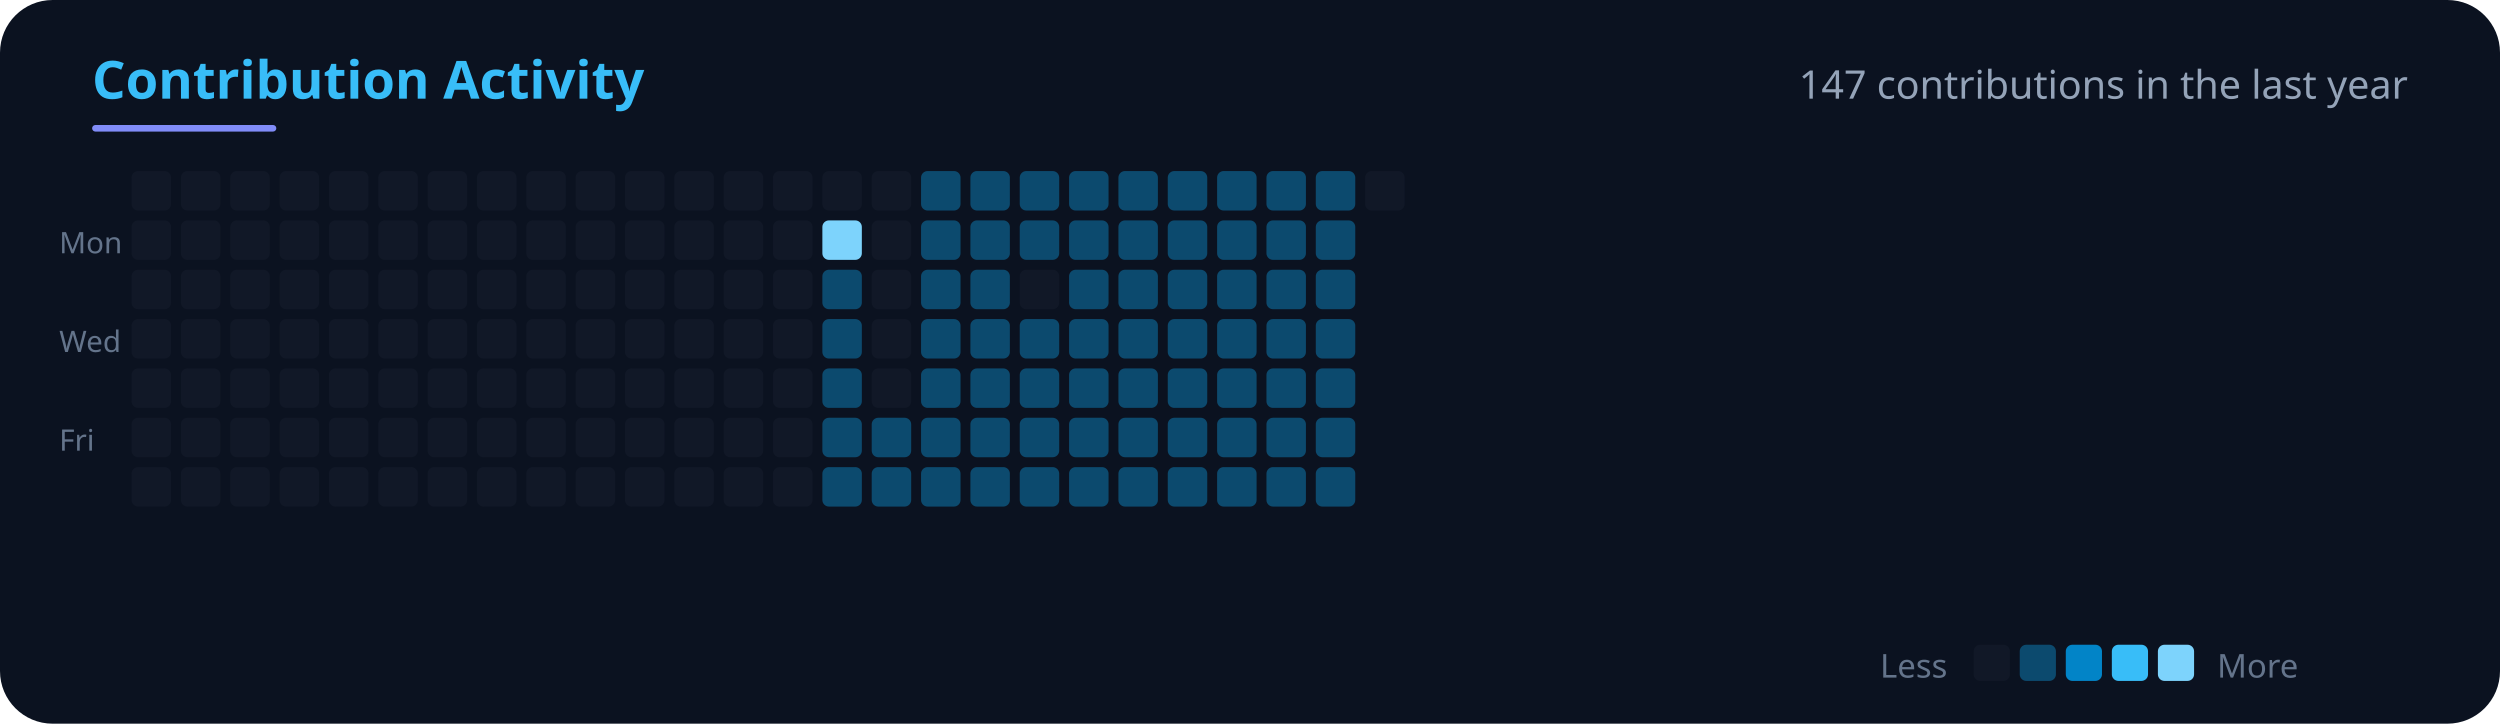
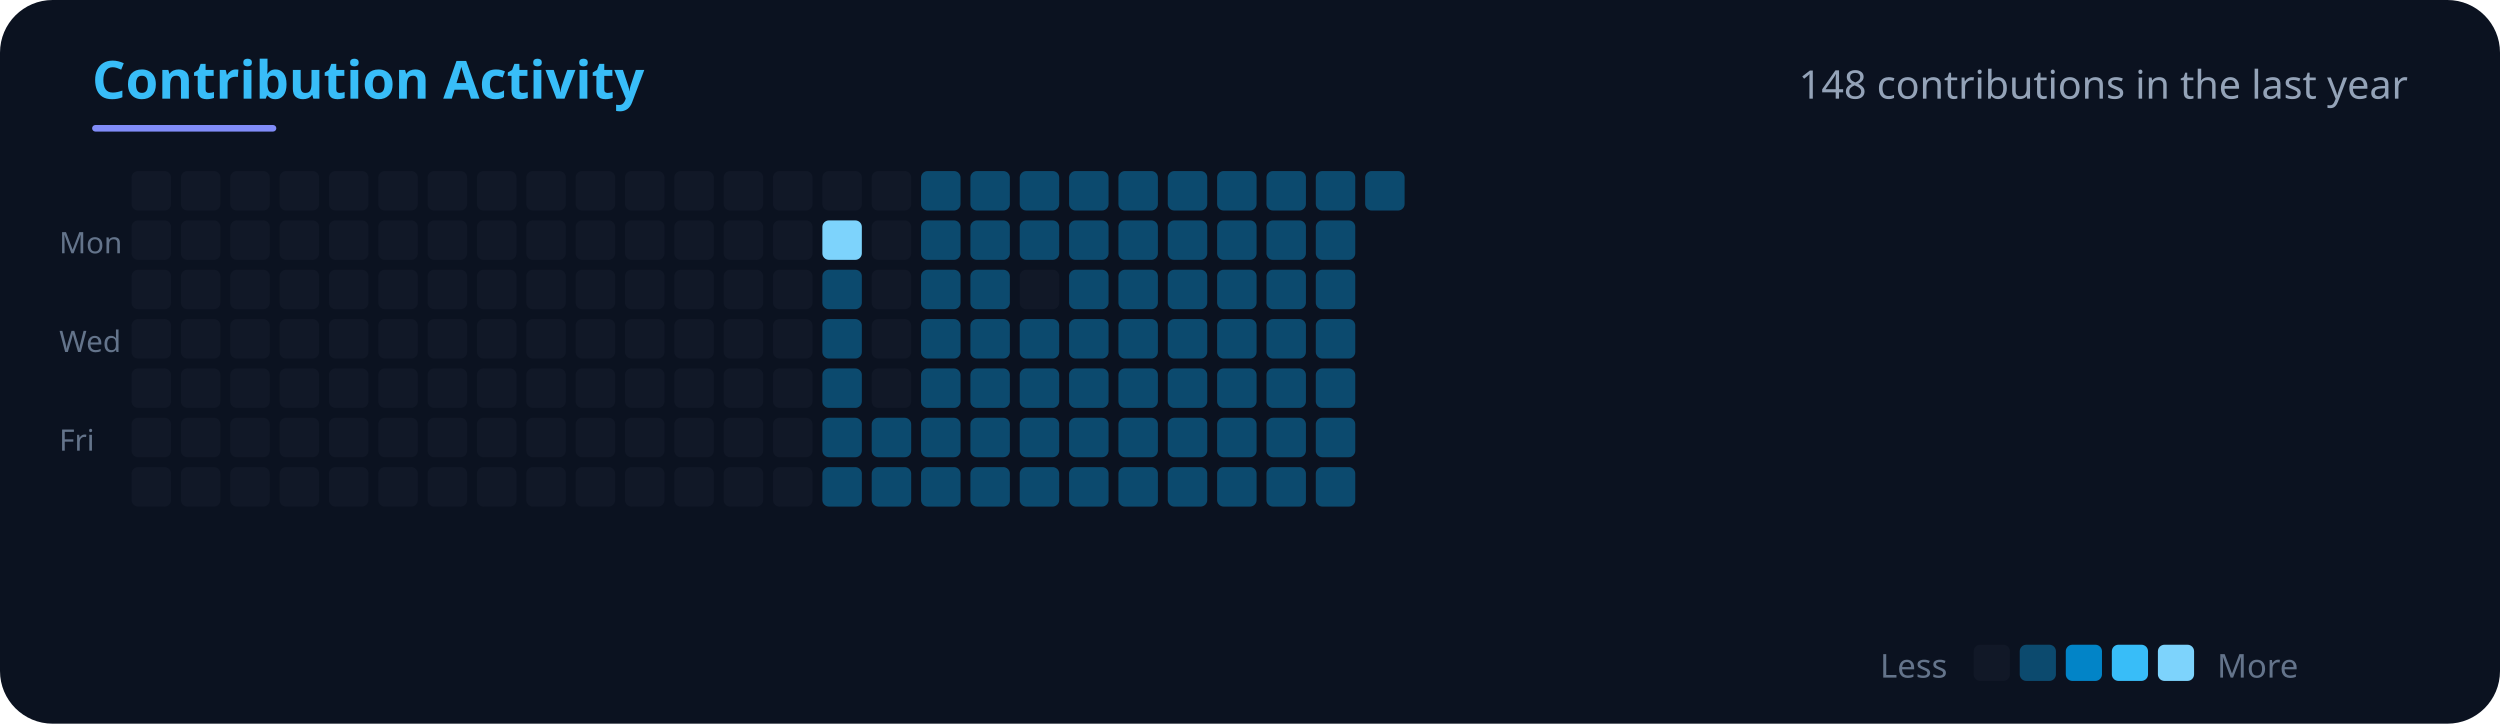
<svg xmlns="http://www.w3.org/2000/svg" width="760" height="220" viewBox="0 0 760 220" role="img">
  <rect width="100%" height="100%" rx="16" fill="#0B1220" />
  <text x="28" y="30" fill="#38BDF8" font-family="Segoe UI, Ubuntu, sans-serif" font-size="16" font-weight="700">Contribution Activity</text>
-   <text x="732" y="30" text-anchor="end" fill="#94A3B8" font-family="Segoe UI, Ubuntu, sans-serif" font-size="12">147 contributions in the last year</text>
+   <text x="732" y="30" text-anchor="end" fill="#94A3B8" font-family="Segoe UI, Ubuntu, sans-serif" font-size="12">148 contributions in the last year</text>
  <rect x="28" y="38" width="56" height="2" rx="1" fill="#818CF8" />
  <text x="18" y="77" fill="#64748B" font-family="Segoe UI, Ubuntu, sans-serif" font-size="9">Mon</text>
  <text x="18" y="107" fill="#64748B" font-family="Segoe UI, Ubuntu, sans-serif" font-size="9">Wed</text>
  <text x="18" y="137" fill="#64748B" font-family="Segoe UI, Ubuntu, sans-serif" font-size="9">Fri</text>
  <rect x="40" y="52" width="12" height="12" rx="2" fill="#111827" />
  <rect x="40" y="67" width="12" height="12" rx="2" fill="#111827" />
  <rect x="40" y="82" width="12" height="12" rx="2" fill="#111827" />
  <rect x="40" y="97" width="12" height="12" rx="2" fill="#111827" />
  <rect x="40" y="112" width="12" height="12" rx="2" fill="#111827" />
  <rect x="40" y="127" width="12" height="12" rx="2" fill="#111827" />
  <rect x="40" y="142" width="12" height="12" rx="2" fill="#111827" />
  <rect x="55" y="52" width="12" height="12" rx="2" fill="#111827" />
  <rect x="55" y="67" width="12" height="12" rx="2" fill="#111827" />
  <rect x="55" y="82" width="12" height="12" rx="2" fill="#111827" />
  <rect x="55" y="97" width="12" height="12" rx="2" fill="#111827" />
  <rect x="55" y="112" width="12" height="12" rx="2" fill="#111827" />
  <rect x="55" y="127" width="12" height="12" rx="2" fill="#111827" />
  <rect x="55" y="142" width="12" height="12" rx="2" fill="#111827" />
  <rect x="70" y="52" width="12" height="12" rx="2" fill="#111827" />
  <rect x="70" y="67" width="12" height="12" rx="2" fill="#111827" />
  <rect x="70" y="82" width="12" height="12" rx="2" fill="#111827" />
  <rect x="70" y="97" width="12" height="12" rx="2" fill="#111827" />
  <rect x="70" y="112" width="12" height="12" rx="2" fill="#111827" />
  <rect x="70" y="127" width="12" height="12" rx="2" fill="#111827" />
  <rect x="70" y="142" width="12" height="12" rx="2" fill="#111827" />
  <rect x="85" y="52" width="12" height="12" rx="2" fill="#111827" />
  <rect x="85" y="67" width="12" height="12" rx="2" fill="#111827" />
  <rect x="85" y="82" width="12" height="12" rx="2" fill="#111827" />
  <rect x="85" y="97" width="12" height="12" rx="2" fill="#111827" />
  <rect x="85" y="112" width="12" height="12" rx="2" fill="#111827" />
  <rect x="85" y="127" width="12" height="12" rx="2" fill="#111827" />
  <rect x="85" y="142" width="12" height="12" rx="2" fill="#111827" />
  <rect x="100" y="52" width="12" height="12" rx="2" fill="#111827" />
  <rect x="100" y="67" width="12" height="12" rx="2" fill="#111827" />
  <rect x="100" y="82" width="12" height="12" rx="2" fill="#111827" />
  <rect x="100" y="97" width="12" height="12" rx="2" fill="#111827" />
  <rect x="100" y="112" width="12" height="12" rx="2" fill="#111827" />
  <rect x="100" y="127" width="12" height="12" rx="2" fill="#111827" />
  <rect x="100" y="142" width="12" height="12" rx="2" fill="#111827" />
  <rect x="115" y="52" width="12" height="12" rx="2" fill="#111827" />
  <rect x="115" y="67" width="12" height="12" rx="2" fill="#111827" />
  <rect x="115" y="82" width="12" height="12" rx="2" fill="#111827" />
  <rect x="115" y="97" width="12" height="12" rx="2" fill="#111827" />
  <rect x="115" y="112" width="12" height="12" rx="2" fill="#111827" />
  <rect x="115" y="127" width="12" height="12" rx="2" fill="#111827" />
  <rect x="115" y="142" width="12" height="12" rx="2" fill="#111827" />
  <rect x="130" y="52" width="12" height="12" rx="2" fill="#111827" />
  <rect x="130" y="67" width="12" height="12" rx="2" fill="#111827" />
  <rect x="130" y="82" width="12" height="12" rx="2" fill="#111827" />
  <rect x="130" y="97" width="12" height="12" rx="2" fill="#111827" />
  <rect x="130" y="112" width="12" height="12" rx="2" fill="#111827" />
  <rect x="130" y="127" width="12" height="12" rx="2" fill="#111827" />
  <rect x="130" y="142" width="12" height="12" rx="2" fill="#111827" />
  <rect x="145" y="52" width="12" height="12" rx="2" fill="#111827" />
  <rect x="145" y="67" width="12" height="12" rx="2" fill="#111827" />
  <rect x="145" y="82" width="12" height="12" rx="2" fill="#111827" />
  <rect x="145" y="97" width="12" height="12" rx="2" fill="#111827" />
  <rect x="145" y="112" width="12" height="12" rx="2" fill="#111827" />
  <rect x="145" y="127" width="12" height="12" rx="2" fill="#111827" />
  <rect x="145" y="142" width="12" height="12" rx="2" fill="#111827" />
  <rect x="160" y="52" width="12" height="12" rx="2" fill="#111827" />
  <rect x="160" y="67" width="12" height="12" rx="2" fill="#111827" />
  <rect x="160" y="82" width="12" height="12" rx="2" fill="#111827" />
  <rect x="160" y="97" width="12" height="12" rx="2" fill="#111827" />
  <rect x="160" y="112" width="12" height="12" rx="2" fill="#111827" />
  <rect x="160" y="127" width="12" height="12" rx="2" fill="#111827" />
  <rect x="160" y="142" width="12" height="12" rx="2" fill="#111827" />
  <rect x="175" y="52" width="12" height="12" rx="2" fill="#111827" />
  <rect x="175" y="67" width="12" height="12" rx="2" fill="#111827" />
  <rect x="175" y="82" width="12" height="12" rx="2" fill="#111827" />
  <rect x="175" y="97" width="12" height="12" rx="2" fill="#111827" />
  <rect x="175" y="112" width="12" height="12" rx="2" fill="#111827" />
  <rect x="175" y="127" width="12" height="12" rx="2" fill="#111827" />
  <rect x="175" y="142" width="12" height="12" rx="2" fill="#111827" />
  <rect x="190" y="52" width="12" height="12" rx="2" fill="#111827" />
  <rect x="190" y="67" width="12" height="12" rx="2" fill="#111827" />
  <rect x="190" y="82" width="12" height="12" rx="2" fill="#111827" />
  <rect x="190" y="97" width="12" height="12" rx="2" fill="#111827" />
  <rect x="190" y="112" width="12" height="12" rx="2" fill="#111827" />
  <rect x="190" y="127" width="12" height="12" rx="2" fill="#111827" />
  <rect x="190" y="142" width="12" height="12" rx="2" fill="#111827" />
  <rect x="205" y="52" width="12" height="12" rx="2" fill="#111827" />
  <rect x="205" y="67" width="12" height="12" rx="2" fill="#111827" />
  <rect x="205" y="82" width="12" height="12" rx="2" fill="#111827" />
  <rect x="205" y="97" width="12" height="12" rx="2" fill="#111827" />
  <rect x="205" y="112" width="12" height="12" rx="2" fill="#111827" />
  <rect x="205" y="127" width="12" height="12" rx="2" fill="#111827" />
  <rect x="205" y="142" width="12" height="12" rx="2" fill="#111827" />
  <rect x="220" y="52" width="12" height="12" rx="2" fill="#111827" />
  <rect x="220" y="67" width="12" height="12" rx="2" fill="#111827" />
  <rect x="220" y="82" width="12" height="12" rx="2" fill="#111827" />
  <rect x="220" y="97" width="12" height="12" rx="2" fill="#111827" />
  <rect x="220" y="112" width="12" height="12" rx="2" fill="#111827" />
  <rect x="220" y="127" width="12" height="12" rx="2" fill="#111827" />
  <rect x="220" y="142" width="12" height="12" rx="2" fill="#111827" />
  <rect x="235" y="52" width="12" height="12" rx="2" fill="#111827" />
  <rect x="235" y="67" width="12" height="12" rx="2" fill="#111827" />
  <rect x="235" y="82" width="12" height="12" rx="2" fill="#111827" />
  <rect x="235" y="97" width="12" height="12" rx="2" fill="#111827" />
  <rect x="235" y="112" width="12" height="12" rx="2" fill="#111827" />
  <rect x="235" y="127" width="12" height="12" rx="2" fill="#111827" />
  <rect x="235" y="142" width="12" height="12" rx="2" fill="#111827" />
  <rect x="250" y="52" width="12" height="12" rx="2" fill="#111827" />
  <rect x="250" y="67" width="12" height="12" rx="2" fill="#7DD3FC" />
  <rect x="250" y="82" width="12" height="12" rx="2" fill="#0C4A6E" />
  <rect x="250" y="97" width="12" height="12" rx="2" fill="#0C4A6E" />
  <rect x="250" y="112" width="12" height="12" rx="2" fill="#0C4A6E" />
  <rect x="250" y="127" width="12" height="12" rx="2" fill="#0C4A6E" />
  <rect x="250" y="142" width="12" height="12" rx="2" fill="#0C4A6E" />
  <rect x="265" y="52" width="12" height="12" rx="2" fill="#111827" />
  <rect x="265" y="67" width="12" height="12" rx="2" fill="#111827" />
  <rect x="265" y="82" width="12" height="12" rx="2" fill="#111827" />
  <rect x="265" y="97" width="12" height="12" rx="2" fill="#111827" />
  <rect x="265" y="112" width="12" height="12" rx="2" fill="#111827" />
  <rect x="265" y="127" width="12" height="12" rx="2" fill="#0C4A6E" />
  <rect x="265" y="142" width="12" height="12" rx="2" fill="#0C4A6E" />
  <rect x="280" y="52" width="12" height="12" rx="2" fill="#0C4A6E" />
  <rect x="280" y="67" width="12" height="12" rx="2" fill="#0C4A6E" />
  <rect x="280" y="82" width="12" height="12" rx="2" fill="#0C4A6E" />
  <rect x="280" y="97" width="12" height="12" rx="2" fill="#0C4A6E" />
  <rect x="280" y="112" width="12" height="12" rx="2" fill="#0C4A6E" />
  <rect x="280" y="127" width="12" height="12" rx="2" fill="#0C4A6E" />
  <rect x="280" y="142" width="12" height="12" rx="2" fill="#0C4A6E" />
  <rect x="295" y="52" width="12" height="12" rx="2" fill="#0C4A6E" />
  <rect x="295" y="67" width="12" height="12" rx="2" fill="#0C4A6E" />
  <rect x="295" y="82" width="12" height="12" rx="2" fill="#0C4A6E" />
  <rect x="295" y="97" width="12" height="12" rx="2" fill="#0C4A6E" />
  <rect x="295" y="112" width="12" height="12" rx="2" fill="#0C4A6E" />
  <rect x="295" y="127" width="12" height="12" rx="2" fill="#0C4A6E" />
  <rect x="295" y="142" width="12" height="12" rx="2" fill="#0C4A6E" />
  <rect x="310" y="52" width="12" height="12" rx="2" fill="#0C4A6E" />
  <rect x="310" y="67" width="12" height="12" rx="2" fill="#0C4A6E" />
  <rect x="310" y="82" width="12" height="12" rx="2" fill="#111827" />
  <rect x="310" y="97" width="12" height="12" rx="2" fill="#0C4A6E" />
  <rect x="310" y="112" width="12" height="12" rx="2" fill="#0C4A6E" />
  <rect x="310" y="127" width="12" height="12" rx="2" fill="#0C4A6E" />
  <rect x="310" y="142" width="12" height="12" rx="2" fill="#0C4A6E" />
  <rect x="325" y="52" width="12" height="12" rx="2" fill="#0C4A6E" />
  <rect x="325" y="67" width="12" height="12" rx="2" fill="#0C4A6E" />
  <rect x="325" y="82" width="12" height="12" rx="2" fill="#0C4A6E" />
  <rect x="325" y="97" width="12" height="12" rx="2" fill="#0C4A6E" />
  <rect x="325" y="112" width="12" height="12" rx="2" fill="#0C4A6E" />
  <rect x="325" y="127" width="12" height="12" rx="2" fill="#0C4A6E" />
  <rect x="325" y="142" width="12" height="12" rx="2" fill="#0C4A6E" />
  <rect x="340" y="52" width="12" height="12" rx="2" fill="#0C4A6E" />
  <rect x="340" y="67" width="12" height="12" rx="2" fill="#0C4A6E" />
  <rect x="340" y="82" width="12" height="12" rx="2" fill="#0C4A6E" />
  <rect x="340" y="97" width="12" height="12" rx="2" fill="#0C4A6E" />
  <rect x="340" y="112" width="12" height="12" rx="2" fill="#0C4A6E" />
  <rect x="340" y="127" width="12" height="12" rx="2" fill="#0C4A6E" />
  <rect x="340" y="142" width="12" height="12" rx="2" fill="#0C4A6E" />
  <rect x="355" y="52" width="12" height="12" rx="2" fill="#0C4A6E" />
  <rect x="355" y="67" width="12" height="12" rx="2" fill="#0C4A6E" />
  <rect x="355" y="82" width="12" height="12" rx="2" fill="#0C4A6E" />
  <rect x="355" y="97" width="12" height="12" rx="2" fill="#0C4A6E" />
  <rect x="355" y="112" width="12" height="12" rx="2" fill="#0C4A6E" />
  <rect x="355" y="127" width="12" height="12" rx="2" fill="#0C4A6E" />
  <rect x="355" y="142" width="12" height="12" rx="2" fill="#0C4A6E" />
  <rect x="370" y="52" width="12" height="12" rx="2" fill="#0C4A6E" />
  <rect x="370" y="67" width="12" height="12" rx="2" fill="#0C4A6E" />
  <rect x="370" y="82" width="12" height="12" rx="2" fill="#0C4A6E" />
  <rect x="370" y="97" width="12" height="12" rx="2" fill="#0C4A6E" />
  <rect x="370" y="112" width="12" height="12" rx="2" fill="#0C4A6E" />
  <rect x="370" y="127" width="12" height="12" rx="2" fill="#0C4A6E" />
  <rect x="370" y="142" width="12" height="12" rx="2" fill="#0C4A6E" />
  <rect x="385" y="52" width="12" height="12" rx="2" fill="#0C4A6E" />
  <rect x="385" y="67" width="12" height="12" rx="2" fill="#0C4A6E" />
  <rect x="385" y="82" width="12" height="12" rx="2" fill="#0C4A6E" />
  <rect x="385" y="97" width="12" height="12" rx="2" fill="#0C4A6E" />
  <rect x="385" y="112" width="12" height="12" rx="2" fill="#0C4A6E" />
  <rect x="385" y="127" width="12" height="12" rx="2" fill="#0C4A6E" />
  <rect x="385" y="142" width="12" height="12" rx="2" fill="#0C4A6E" />
  <rect x="400" y="52" width="12" height="12" rx="2" fill="#0C4A6E" />
  <rect x="400" y="67" width="12" height="12" rx="2" fill="#0C4A6E" />
  <rect x="400" y="82" width="12" height="12" rx="2" fill="#0C4A6E" />
  <rect x="400" y="97" width="12" height="12" rx="2" fill="#0C4A6E" />
  <rect x="400" y="112" width="12" height="12" rx="2" fill="#0C4A6E" />
  <rect x="400" y="127" width="12" height="12" rx="2" fill="#0C4A6E" />
  <rect x="400" y="142" width="12" height="12" rx="2" fill="#0C4A6E" />
-   <rect x="415" y="52" width="12" height="12" rx="2" fill="#111827" />
+   <rect x="415" y="52" width="12" height="12" rx="2" fill="#0C4A6E" />
  <text x="592" y="206" text-anchor="end" fill="#64748B" font-size="10" font-family="Segoe UI, Ubuntu, sans-serif">Less</text>
  <rect x="600" y="196" width="11" height="11" rx="2" fill="#111827" />
  <rect x="614" y="196" width="11" height="11" rx="2" fill="#0C4A6E" />
  <rect x="628" y="196" width="11" height="11" rx="2" fill="#0284C7" />
  <rect x="642" y="196" width="11" height="11" rx="2" fill="#38BDF8" />
  <rect x="656" y="196" width="11" height="11" rx="2" fill="#7DD3FC" />
  <text x="674" y="206" fill="#64748B" font-size="10" font-family="Segoe UI, Ubuntu, sans-serif">More</text>
</svg>
